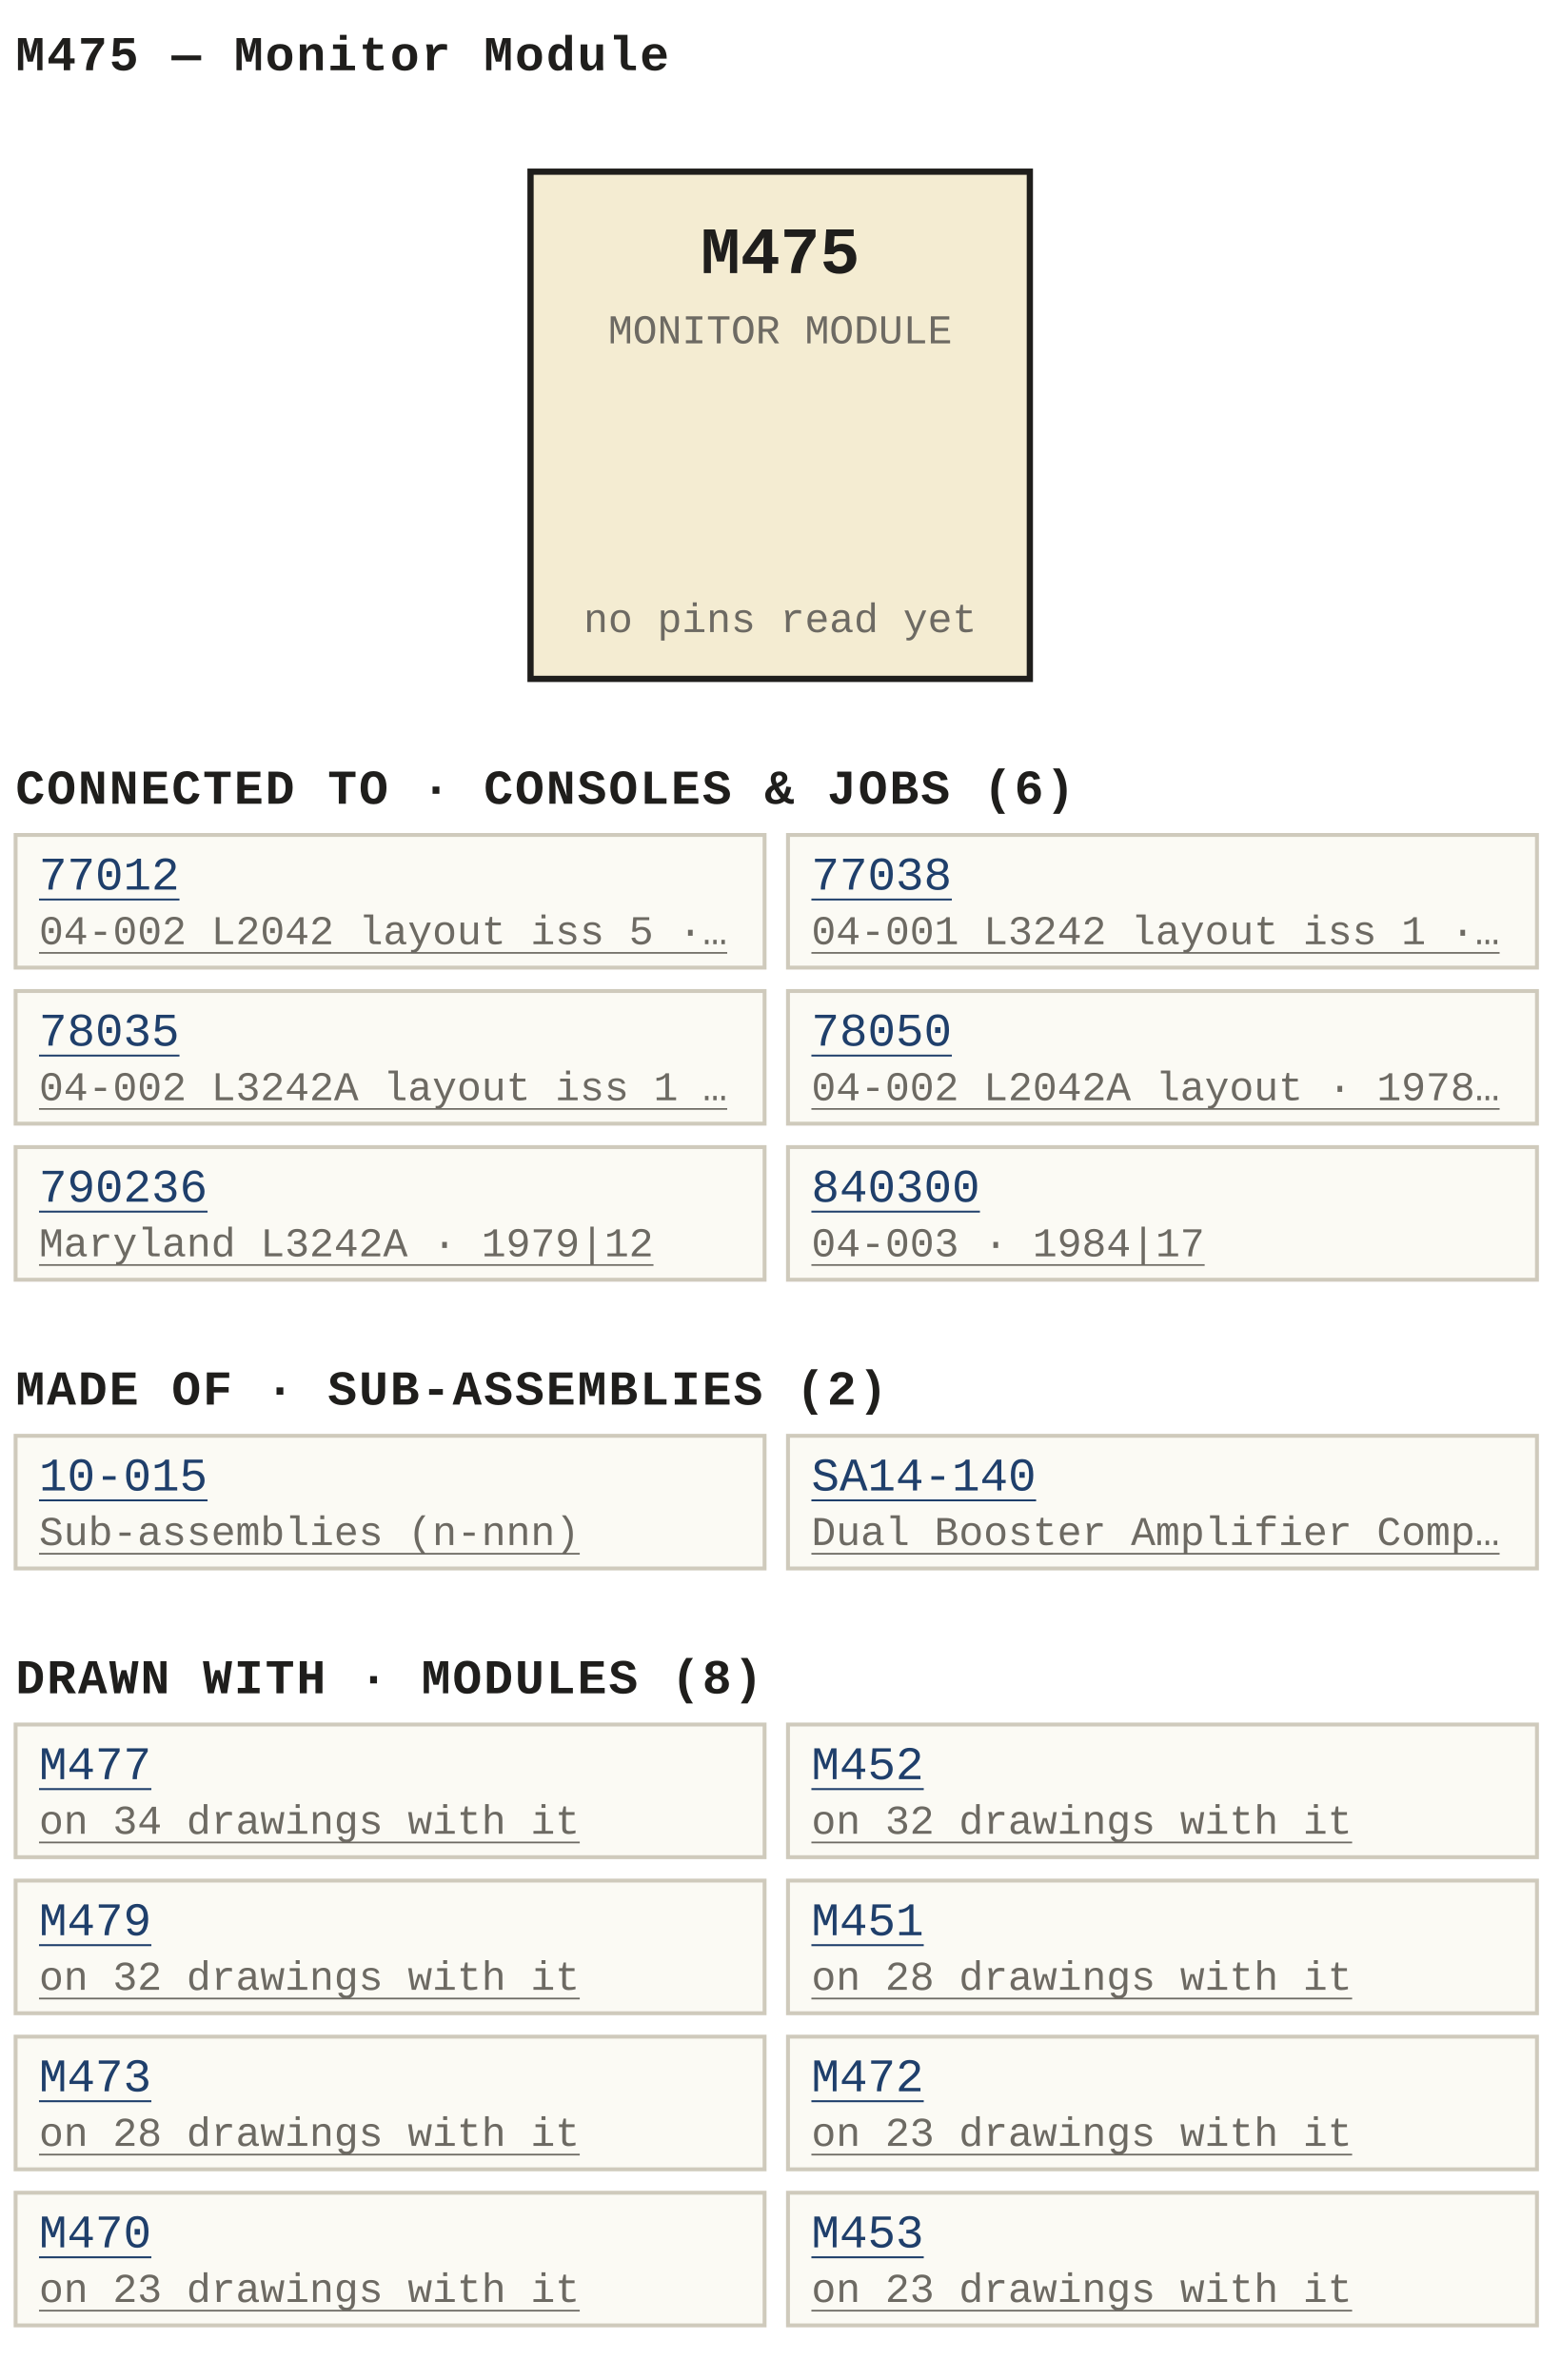
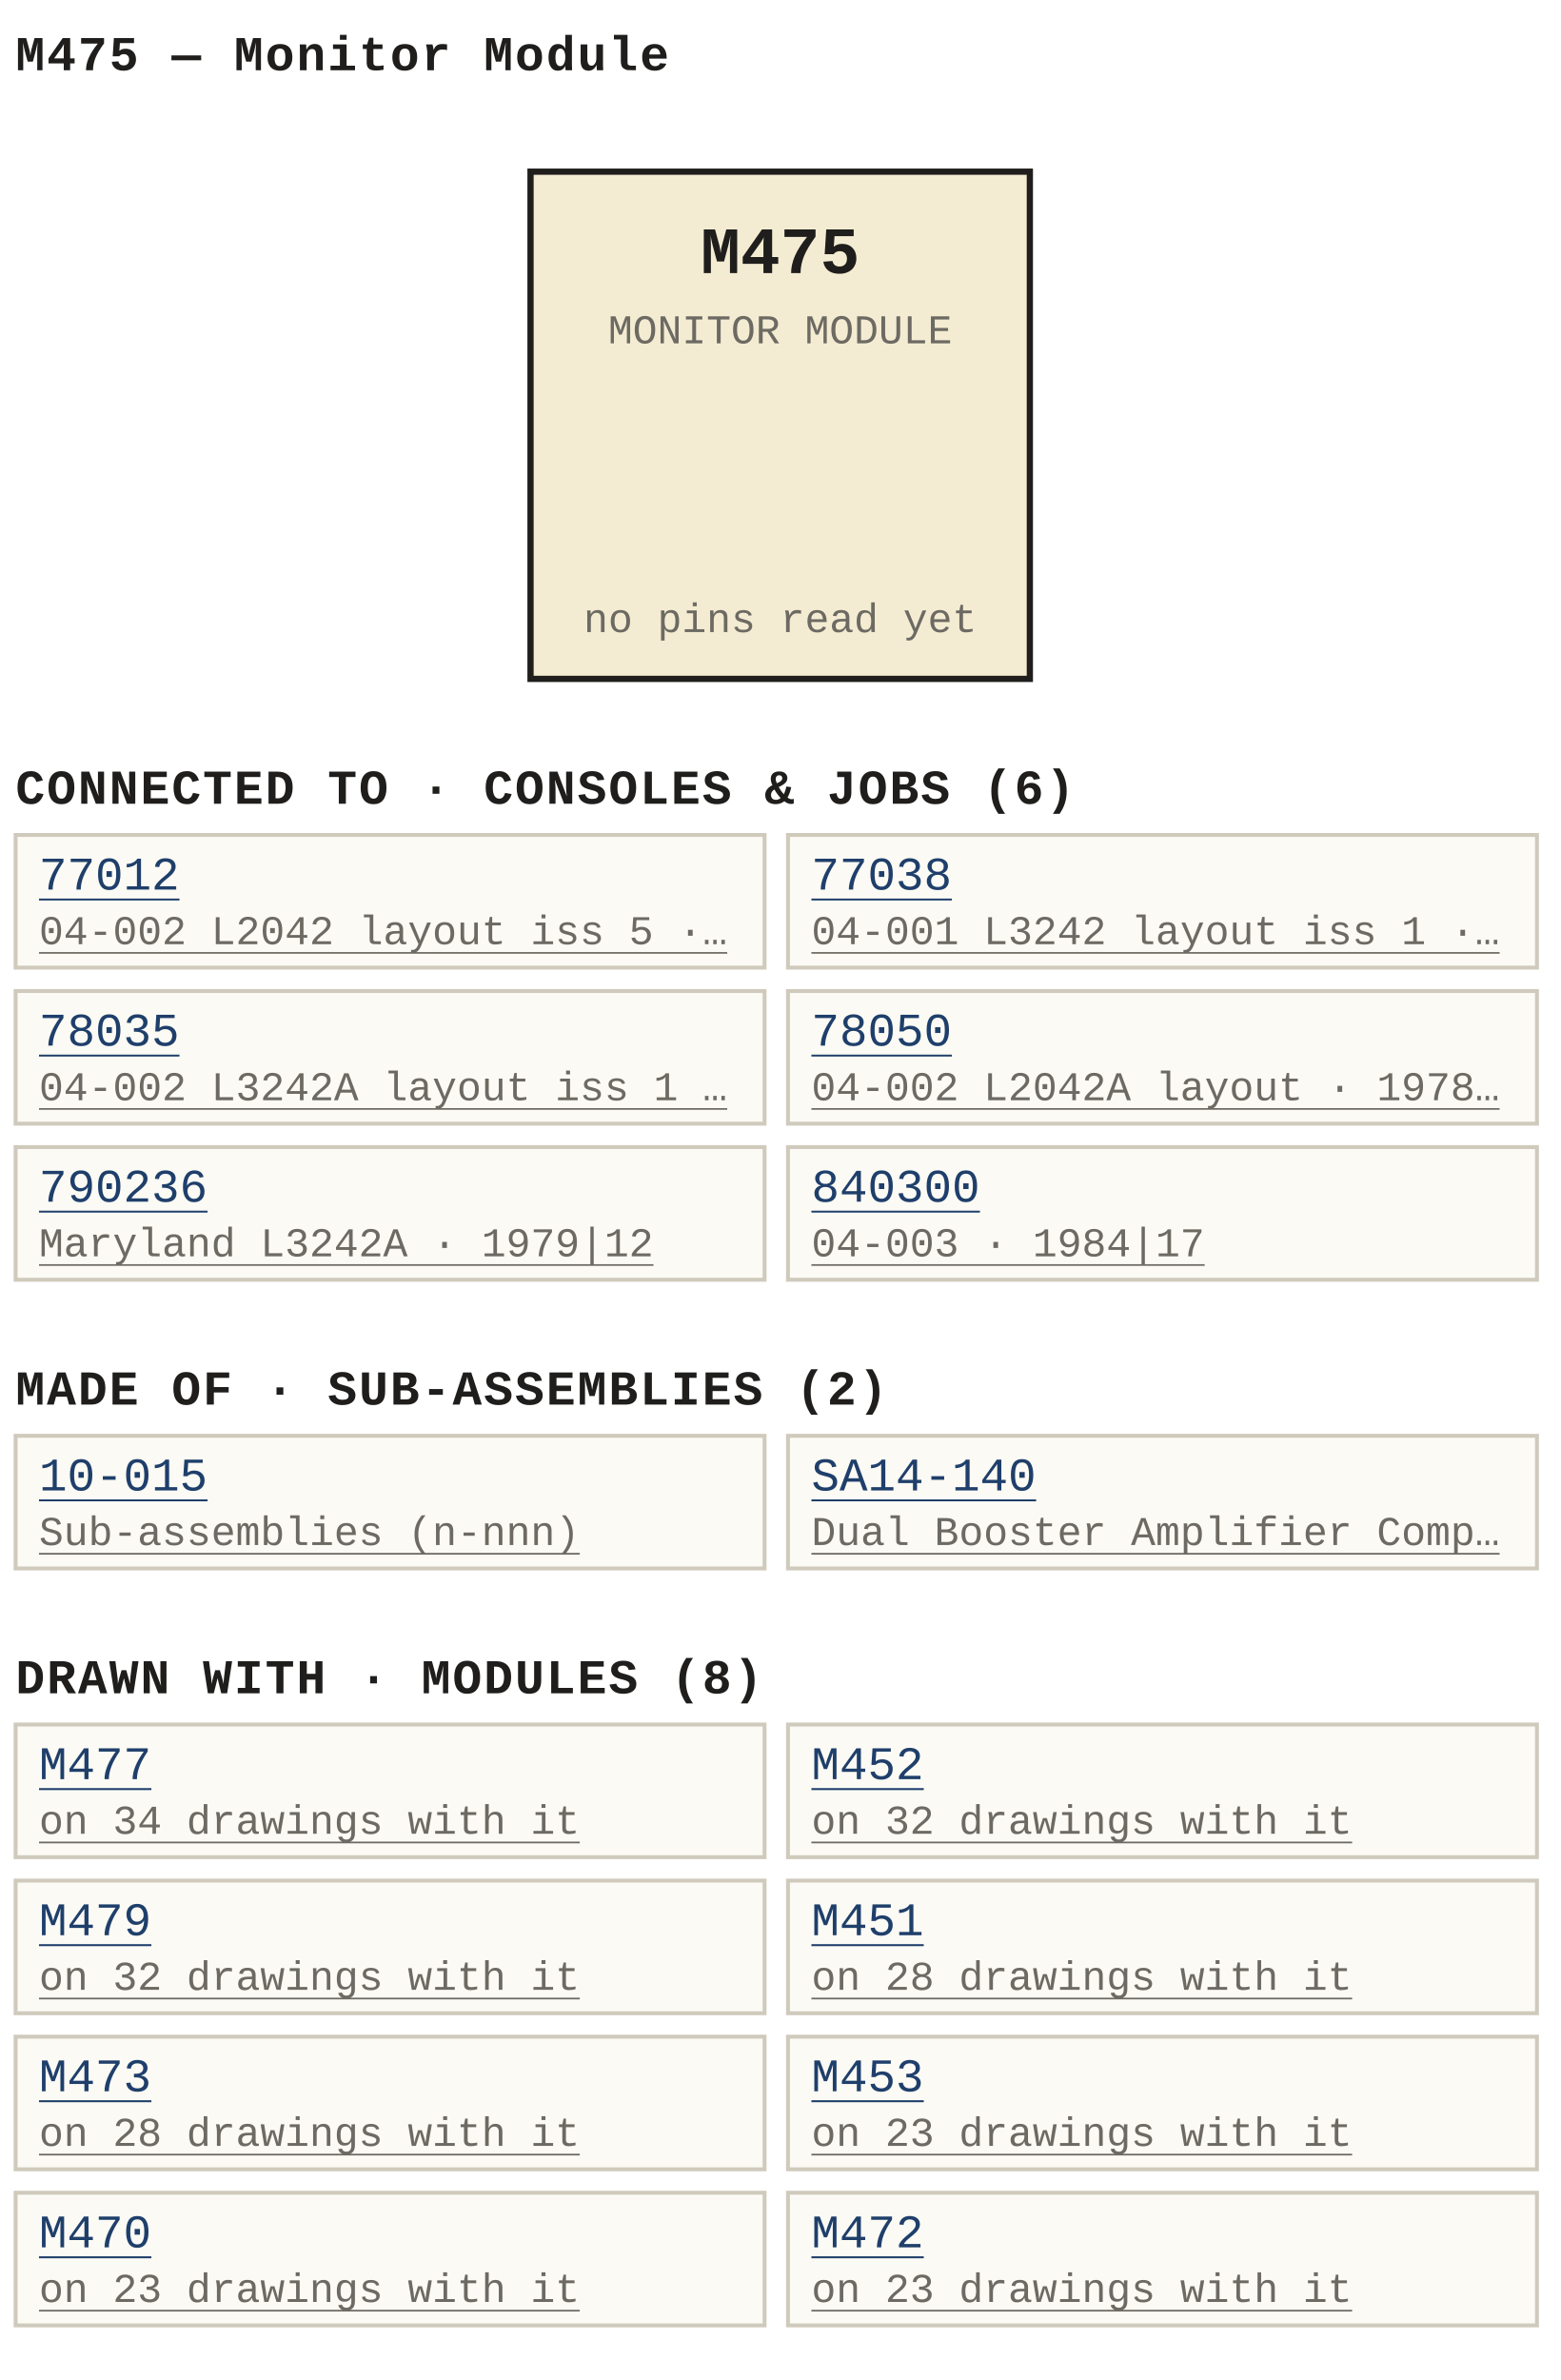
<svg xmlns="http://www.w3.org/2000/svg" class="wp" viewBox="0 0 400 610" width="400" height="610" role="img" aria-label="M475 connections" style="width:100%;max-width:500px;height:auto;background:#fbfaf4">
  <style>.wp text{font-family:"Courier Prime","Courier New",Courier,monospace;fill:#1f1e1c;font-size:12px} .wp .f{fill:#6d6a63;font-size:10.5px} .wp .h{font-size:12.5px;font-weight:700;letter-spacing:.04em} .wp .b{font-size:17px;font-weight:700} .wp a text{fill:#1f3f6b;text-decoration:underline} .wp a:hover rect{fill:#efe9d2}</style>
  <text x="4" y="18" class="h">M475 — Monitor Module</text>
  <rect x="136" y="44" width="128" height="130" fill="#f4ecd2" stroke="#1f1e1c" stroke-width="1.6" />
  <text x="200.0" y="70" class="b" text-anchor="middle">M475</text>
  <text x="200.0" y="88" class="f" text-anchor="middle">MONITOR MODULE</text>
  <text x="200.0" y="162" class="f" text-anchor="middle">no pins read yet</text>
  <text x="4" y="206" class="h">CONNECTED TO · CONSOLES &amp; JOBS (6)</text>
  <a href="../../PAGES/Job-77012.html">
    <rect x="4" y="214" width="192" height="34" fill="#fbfaf4" stroke="#cfcabc" />
    <text x="10" y="228">77012</text>
    <text x="10" y="242" class="f">04-002 L2042 layout iss 5 ·…</text>
  </a>
  <a href="../../PAGES/Job-77038.html">
    <rect x="202" y="214" width="192" height="34" fill="#fbfaf4" stroke="#cfcabc" />
    <text x="208" y="228">77038</text>
    <text x="208" y="242" class="f">04-001 L3242 layout iss 1 ·…</text>
  </a>
  <a href="../../PAGES/Job-78035.html">
    <rect x="4" y="254" width="192" height="34" fill="#fbfaf4" stroke="#cfcabc" />
    <text x="10" y="268">78035</text>
    <text x="10" y="282" class="f">04-002 L3242A layout iss 1 …</text>
  </a>
  <a href="../../PAGES/Job-78050.html">
    <rect x="202" y="254" width="192" height="34" fill="#fbfaf4" stroke="#cfcabc" />
    <text x="208" y="268">78050</text>
    <text x="208" y="282" class="f">04-002 L2042A layout · 1978…</text>
  </a>
  <a href="../../PAGES/Job-790236.html">
    <rect x="4" y="294" width="192" height="34" fill="#fbfaf4" stroke="#cfcabc" />
    <text x="10" y="308">790236</text>
    <text x="10" y="322" class="f">Maryland L3242A · 1979|12</text>
  </a>
  <a href="../../PAGES/Job-840300.html">
    <rect x="202" y="294" width="192" height="34" fill="#fbfaf4" stroke="#cfcabc" />
    <text x="208" y="308">840300</text>
    <text x="208" y="322" class="f">04-003 · 1984|17</text>
  </a>
  <text x="4" y="360" class="h">MADE OF · SUB-ASSEMBLIES (2)</text>
  <a href="../../PAGES/Register-Sub-assemblies-n-nnn.html#10-015">
    <rect x="4" y="368" width="192" height="34" fill="#fbfaf4" stroke="#cfcabc" />
    <text x="10" y="382">10-015</text>
    <text x="10" y="396" class="f">Sub-assemblies (n-nnn)</text>
  </a>
  <a href="../../PAGES/Register-Circuit-boards-SA14-nnn.html#sa14-140">
    <rect x="202" y="368" width="192" height="34" fill="#fbfaf4" stroke="#cfcabc" />
    <text x="208" y="382">SA14-140</text>
    <text x="208" y="396" class="f">Dual Booster Amplifier Comp…</text>
  </a>
  <text x="4" y="434" class="h">DRAWN WITH · MODULES (8)</text>
  <a href="../../PAGES/M477.html">
    <rect x="4" y="442" width="192" height="34" fill="#fbfaf4" stroke="#cfcabc" />
    <text x="10" y="456">M477</text>
    <text x="10" y="470" class="f">on 34 drawings with it</text>
  </a>
  <a href="../../PAGES/M452.html">
    <rect x="202" y="442" width="192" height="34" fill="#fbfaf4" stroke="#cfcabc" />
    <text x="208" y="456">M452</text>
    <text x="208" y="470" class="f">on 32 drawings with it</text>
  </a>
  <a href="../../PAGES/M479.html">
    <rect x="4" y="482" width="192" height="34" fill="#fbfaf4" stroke="#cfcabc" />
    <text x="10" y="496">M479</text>
    <text x="10" y="510" class="f">on 32 drawings with it</text>
  </a>
  <a href="../../PAGES/M451.html">
    <rect x="202" y="482" width="192" height="34" fill="#fbfaf4" stroke="#cfcabc" />
    <text x="208" y="496">M451</text>
    <text x="208" y="510" class="f">on 28 drawings with it</text>
  </a>
  <a href="../../PAGES/M473.html">
    <rect x="4" y="522" width="192" height="34" fill="#fbfaf4" stroke="#cfcabc" />
    <text x="10" y="536">M473</text>
    <text x="10" y="550" class="f">on 28 drawings with it</text>
  </a>
-   <a href="../../PAGES/M472.html">
+   <a href="../../PAGES/M453.html">
    <rect x="202" y="522" width="192" height="34" fill="#fbfaf4" stroke="#cfcabc" />
-     <text x="208" y="536">M472</text>
+     <text x="208" y="536">M453</text>
    <text x="208" y="550" class="f">on 23 drawings with it</text>
  </a>
  <a href="../../PAGES/M470.html">
    <rect x="4" y="562" width="192" height="34" fill="#fbfaf4" stroke="#cfcabc" />
    <text x="10" y="576">M470</text>
    <text x="10" y="590" class="f">on 23 drawings with it</text>
  </a>
-   <a href="../../PAGES/M453.html">
+   <a href="../../PAGES/M472.html">
    <rect x="202" y="562" width="192" height="34" fill="#fbfaf4" stroke="#cfcabc" />
-     <text x="208" y="576">M453</text>
+     <text x="208" y="576">M472</text>
    <text x="208" y="590" class="f">on 23 drawings with it</text>
  </a>
</svg>
